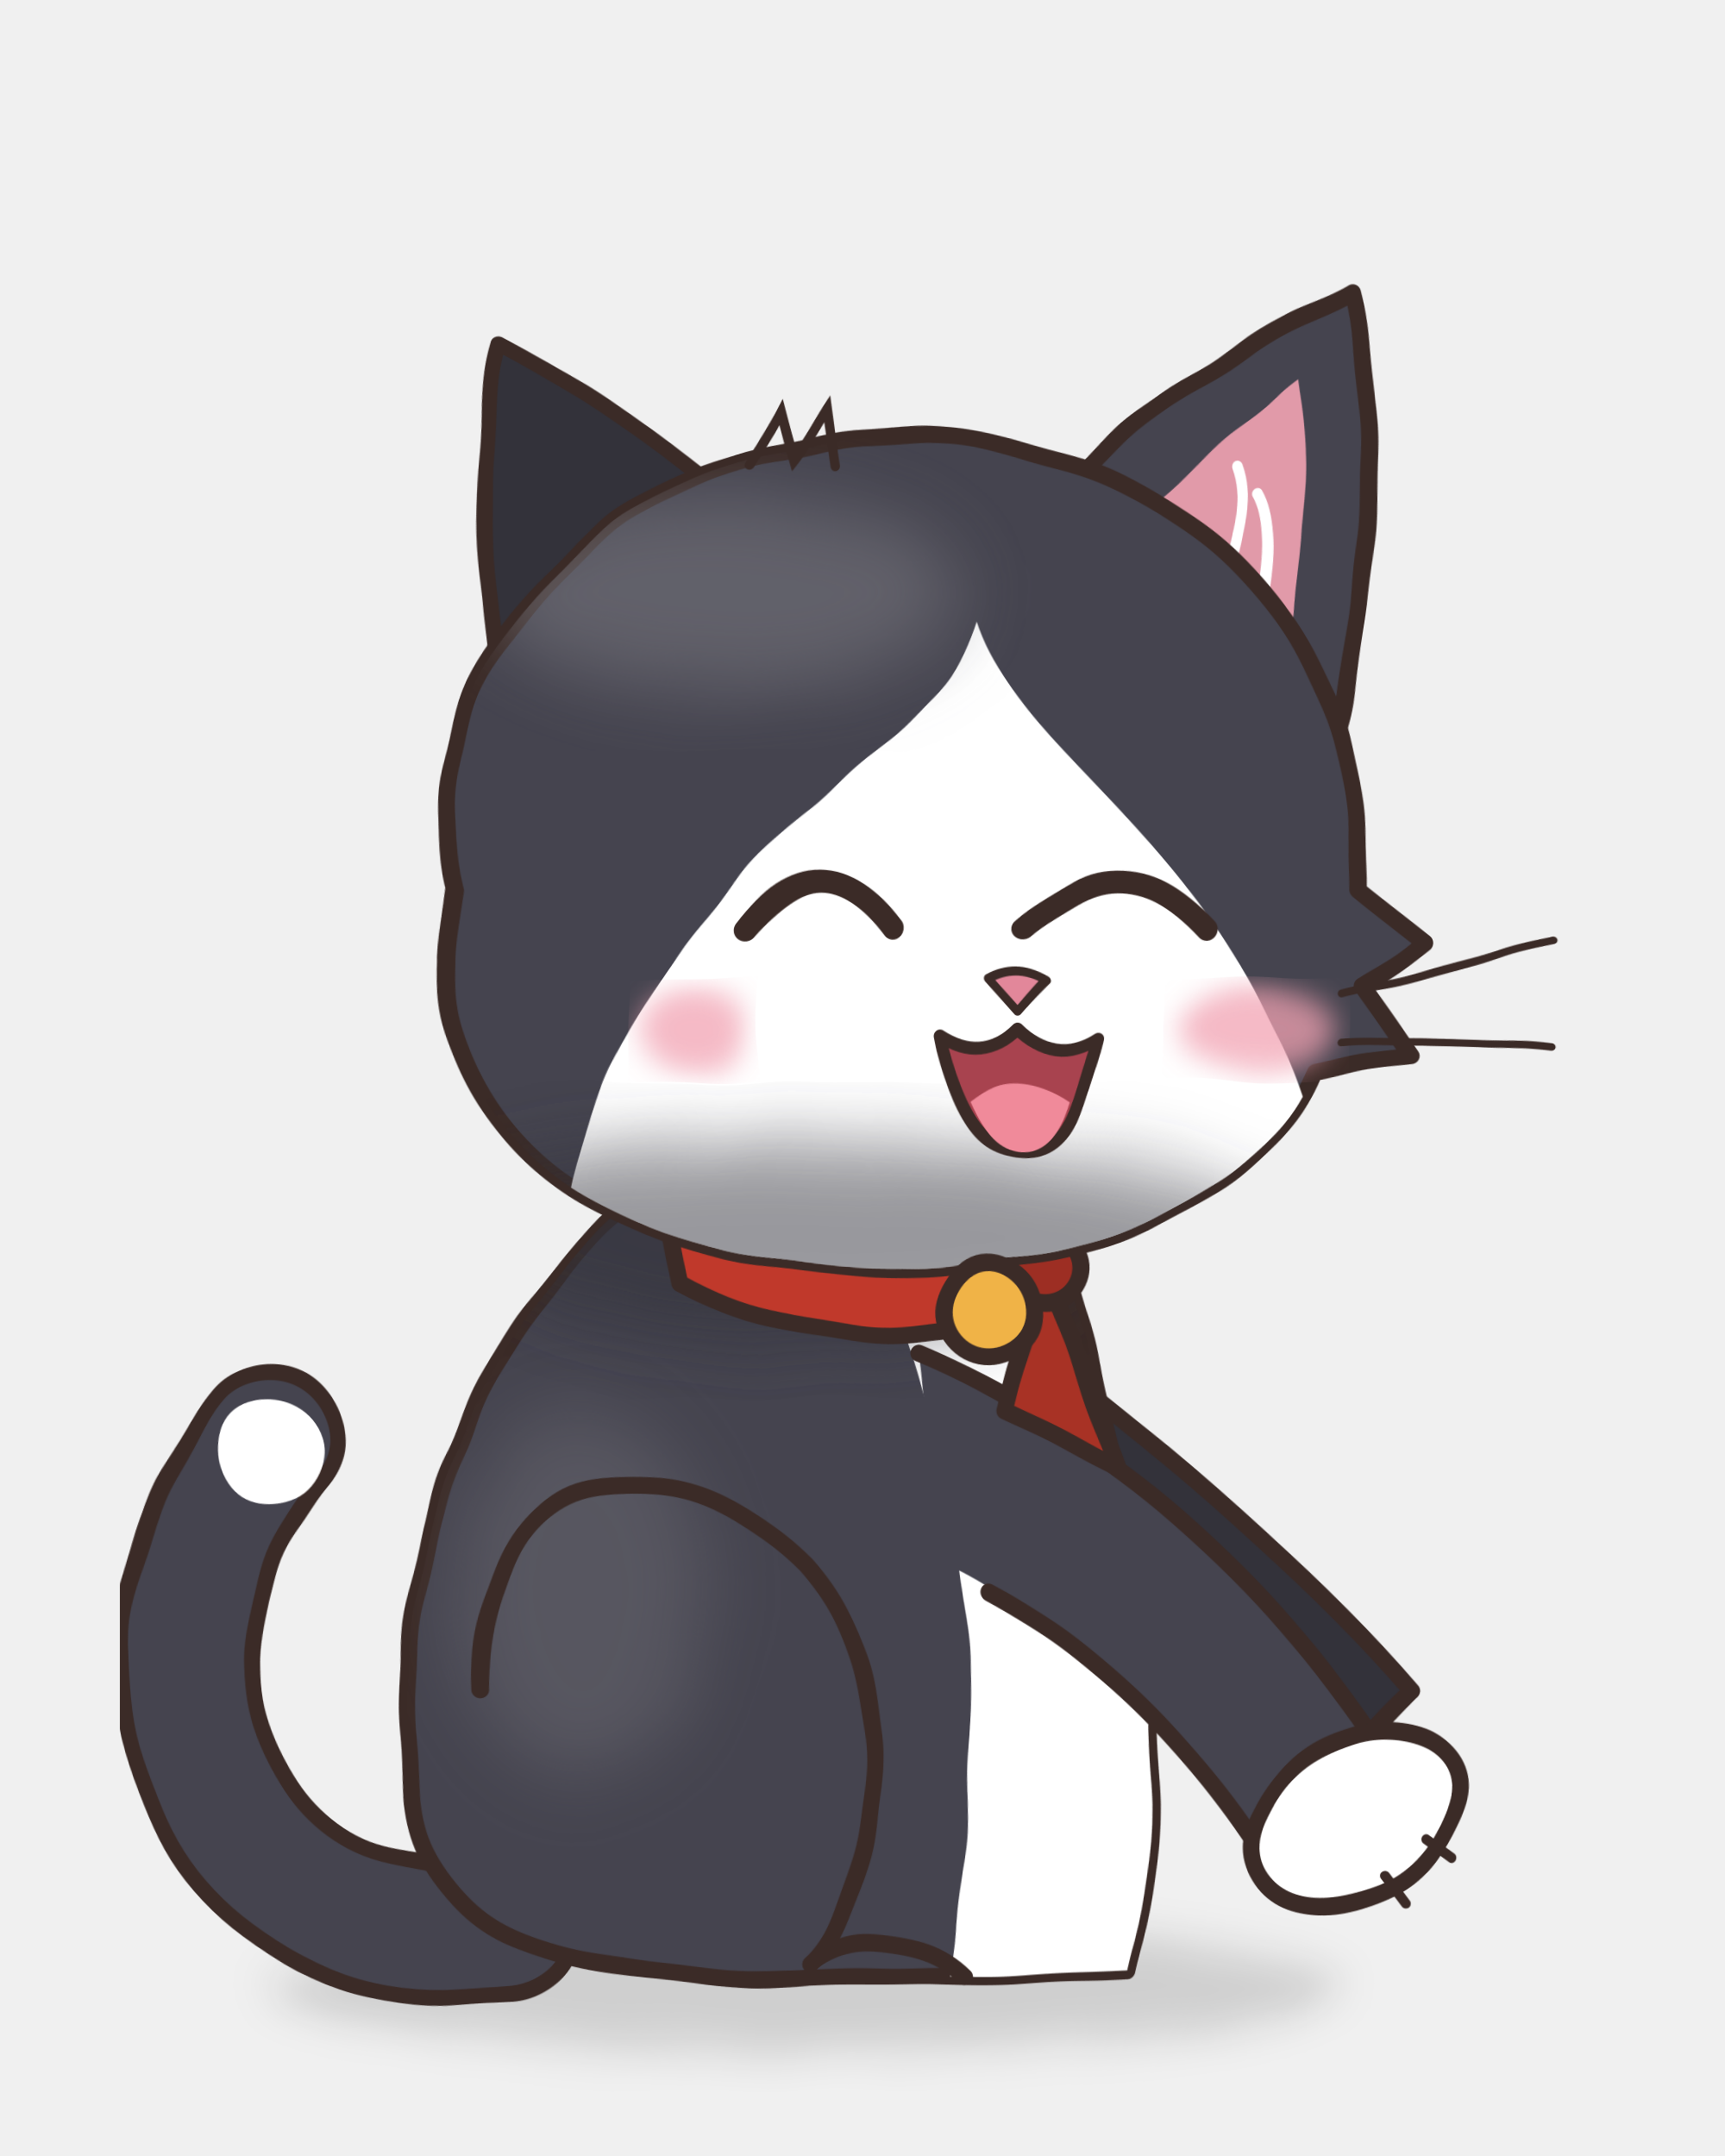
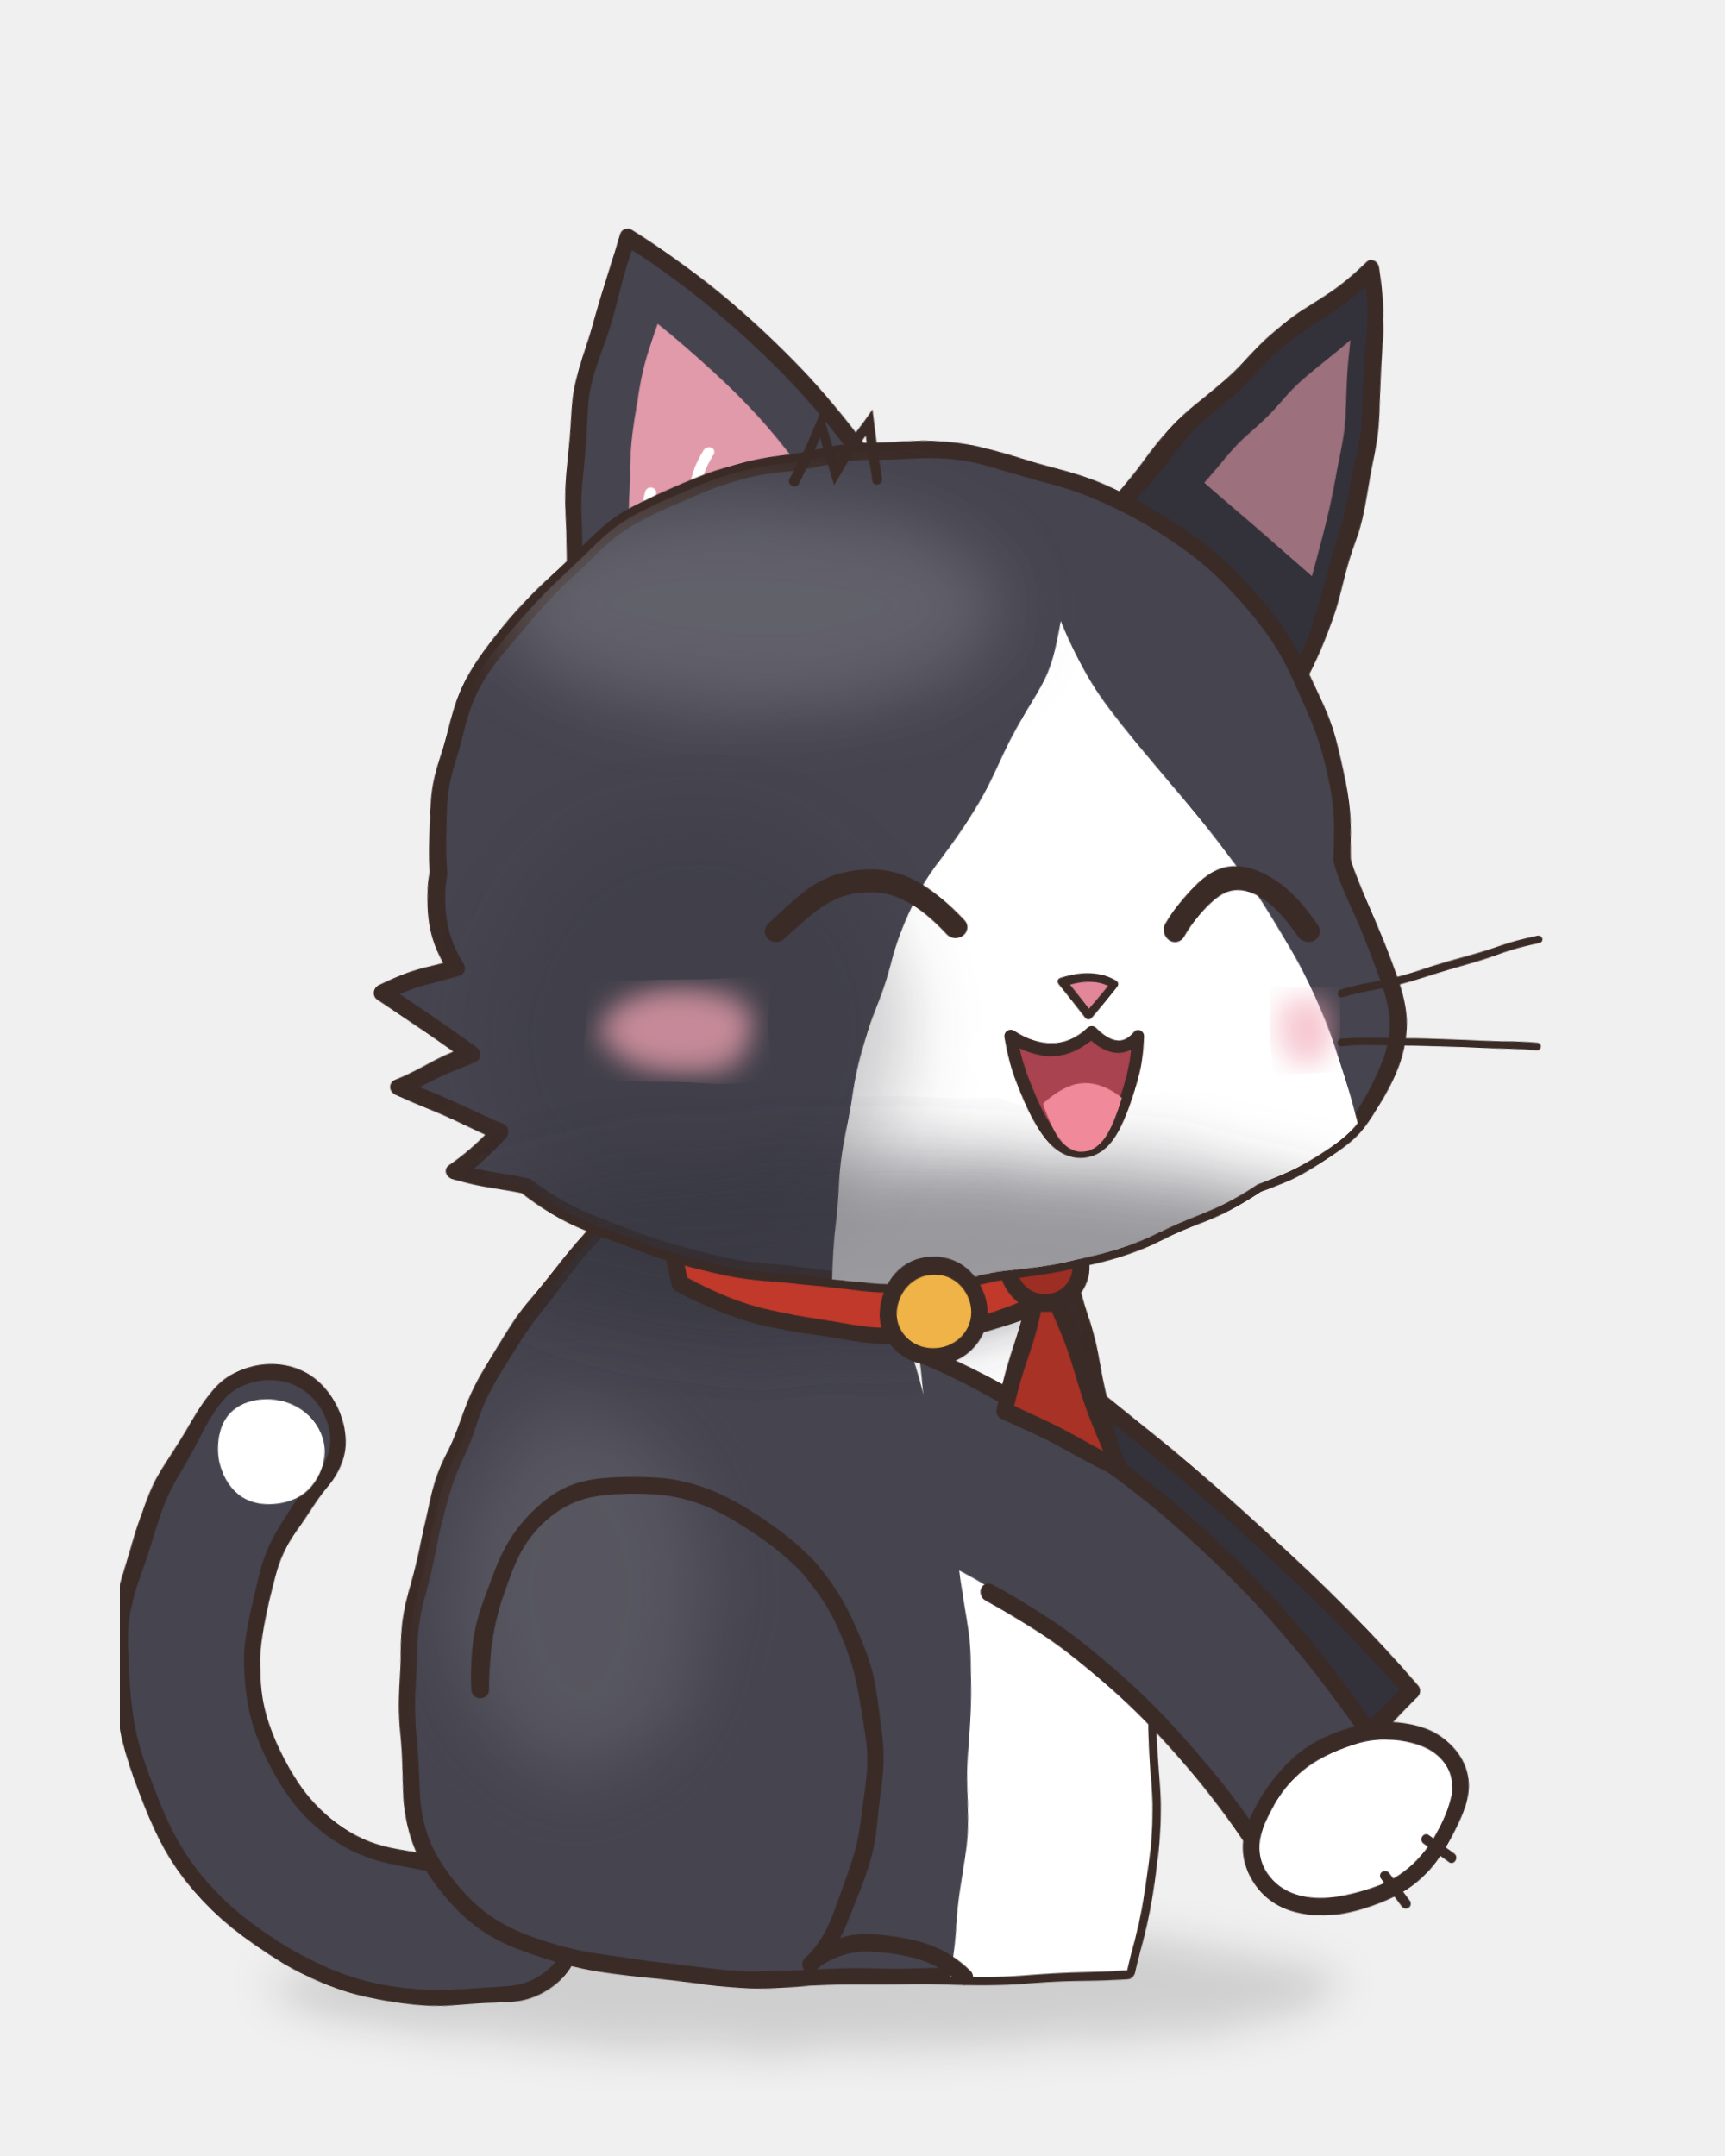
<svg xmlns="http://www.w3.org/2000/svg" viewBox="-104 -252 208 260">
  <defs>
    <filter id="ink" x="-5%" y="-5%" width="110%" height="110%">
      <feTurbulence type="fractalNoise" baseFrequency=".05" numOctaves="2" seed="3" result="n" />
      <feDisplacementMap in="SourceGraphic" in2="n" scale="2.2" />
    </filter>
    <filter id="pencil">
      <feTurbulence type="fractalNoise" baseFrequency="1.1 .35" numOctaves="2" seed="5" />
      <feColorMatrix values="0 0 0 0 .25  0 0 0 0 .2  0 0 0 0 .18  0 0 0 .22 -.02" />
      <feComposite in2="SourceGraphic" operator="in" />
    </filter>
    <filter id="blur1">
      <feGaussianBlur stdDeviation="1" />
    </filter>
    <filter id="blur2">
      <feGaussianBlur stdDeviation="2" />
    </filter>
    <filter id="blur3" x="-30%" y="-30%" width="160%" height="160%">
      <feGaussianBlur stdDeviation="3" />
    </filter>
    <filter id="blur4" x="-30%" y="-30%" width="160%" height="160%">
      <feGaussianBlur stdDeviation="5" />
    </filter>
  </defs>
  <g transform="translate(0 -150) scale(.85) translate(-120 -94)">
    <defs>
      <clipPath id="hsfoxblackhappy">
-         <path d="M62 100 C56 62 88 36 126 36 C164 36 192 62 190 100 L200 108 L191 114 L198 124 L184 126 C174 146 150 154 124 154 C98 154 74 146 64 126 C60 118 60 108 62 100 Z" />
+         <path d="M60 98 C58 60 90 38 124 38 C160 38 188 60 188 96 C190 104 196 112 196 120 C196 130 188 138 176 142 C164 150 144 156 124 156 C102 156 82 150 72 142 L62 140 L68 134 L54 128 L64 123 L52 115 L62 111 C59 106 59 102 60 98 Z" />
      </clipPath>
      <clipPath id="bsfoxblackhappy">
        <path d="M100 138 C68 150 52 194 56 228 C58 250 80 256 112 254 L158 254 C164 232 160 196 150 158 Z" />
      </clipPath>
    </defs>
    <g filter="url(#ink)">
      <ellipse cx="112" cy="256" rx="76" ry="9" fill="#000" opacity=".14" filter="url(#blur3)" />
      <path d="M70 248 C22 252 14 204 36 178" stroke="#3b2b27" stroke-width="21" fill="none" stroke-linecap="round" />
      <path d="M70 248 C22 252 14 204 36 178" stroke="#45444f" stroke-width="16.5" fill="none" stroke-linecap="round" />
      <circle cx="36" cy="180" r="7.5" fill="#ffffff" />
      <path d="M150 170 C168 184 186 200 198 214 L186 226 C174 214 158 200 146 192 Z" stroke="#3b2b27" stroke-width="2.4" stroke-linejoin="round" stroke-linecap="round" fill="#33323a" />
      <path d="M100 138 C68 150 52 194 56 228 C58 250 80 256 112 254 L158 254 C164 232 160 196 150 158 Z" stroke="#3b2b27" stroke-width="2.4" stroke-linejoin="round" stroke-linecap="round" fill="#45444f" />
      <g clip-path="url(#bsfoxblackhappy)">
        <path d="M126 140 C150 150 166 200 160 254 L132 254 C140 210 132 170 118 146Z" fill="#ffffff" />
        <ellipse cx="110" cy="150" rx="44" ry="14" fill="#33323a" opacity=".6" filter="url(#blur4)" />
        <ellipse cx="80" cy="200" rx="18" ry="26" fill="#797880" opacity=".35" filter="url(#blur4)" />
      </g>
      <path d="M66 214 C64 182 92 176 112 196 C126 212 124 240 112 252" fill="none" stroke="#3b2b27" stroke-width="2.4" stroke-linejoin="round" stroke-linecap="round" />
      <path d="M112 252 C116 248 128 248 134 254" fill="none" stroke="#3b2b27" stroke-width="2.4" stroke-linejoin="round" stroke-linecap="round" />
      <path d="M128 166 C152 176 176 196 192 220 L176 236 C164 218 148 204 132 196 Z" fill="#45444f" />
      <path d="M128 166 C152 176 176 196 192 220" fill="none" stroke="#3b2b27" stroke-width="2.4" stroke-linejoin="round" stroke-linecap="round" />
      <path d="M176 236 C164 218 150 206 138 200" fill="none" stroke="#3b2b27" stroke-width="2.4" stroke-linejoin="round" stroke-linecap="round" />
      <ellipse cx="190" cy="232" rx="16" ry="11" stroke="#3b2b27" stroke-width="2.4" stroke-linejoin="round" stroke-linecap="round" fill="#ffffff" transform="rotate(-30 190 232)" />
      <path d="M194 240 l3 4 M200 235 l4 3" stroke="#3b2b27" stroke-width="1.4" fill="none" stroke-linecap="round" />
      <path d="M92 144 Q122 160 150 148 L148 158 Q120 170 94 156 Z" stroke="#3b2b27" stroke-width="2.4" stroke-linejoin="round" stroke-linecap="round" fill="#c0392b" />
      <path d="M146 154 L156 182 L140 174 Z" stroke="#3b2b27" stroke-width="2.4" stroke-linejoin="round" stroke-linecap="round" fill="#a83225" />
      <circle cx="146" cy="154" r="5" stroke="#3b2b27" stroke-width="2.4" stroke-linejoin="round" stroke-linecap="round" fill="#9d2e23" />
-       <g transform="translate(12 6) scale(.9) translate(6 4)">
-         <path d="M60 82 C54 58 52 34 57 15 C76 25 92 37 103 49 Z" stroke="#3b2b27" stroke-width="2.4" stroke-linejoin="round" stroke-linecap="round" fill="#33323a" />
+       <path d="M154 48 C166 34 180 20 192 12 C194 32 190 52 182 70 Z" stroke="#3b2b27" stroke-width="2.4" stroke-linejoin="round" stroke-linecap="round" fill="#33323a" />
+       <path d="M168 42 C176 34 184 27 189 22 C189 34 187 46 184 56 Z" fill="#f2a3b3" opacity=".55" />
+       <path d="M80 72 C77 50 79 28 87 8 C103 18 117 32 126 48 Z" stroke="#3b2b27" stroke-width="2.4" stroke-linejoin="round" stroke-linecap="round" fill="#45444f" />
+       <path d="M88 62 C86 46 87 32 91 20 C101 28 109 36 116 48 Z" fill="#f2a3b3" opacity=".9" />
+       <path d="M96 54 q-1 -10 2 -16 M102 56 q0 -9 4 -13 M91 56 q-2 -8 -1 -12" stroke="#fff" stroke-width="1.6" fill="none" stroke-linecap="round" />
+       <path d="M60 98 C58 60 90 38 124 38 C160 38 188 60 188 96 C190 104 196 112 196 120 C196 130 188 138 176 142 C164 150 144 156 124 156 C102 156 82 150 72 142 L62 140 L68 134 L54 128 L64 123 L52 115 L62 111 C59 106 59 102 60 98 Z" stroke="#3b2b27" stroke-width="2.4" stroke-linejoin="round" stroke-linecap="round" fill="#45444f" />
+       <g clip-path="url(#hsfoxblackhappy)">
+         <path d="M148.031 62 C156.031 86 192.031 98 194.031 162 L116.031 162 C114.031 104 142.031 88 148.031 62 Z" fill="#ffffff" />
+         <ellipse cx="104" cy="60" rx="36" ry="15" fill="#797880" opacity=".55" filter="url(#blur4)" />
+         <ellipse cx="96" cy="120" rx="30" ry="30" fill="#33323a" opacity=".25" filter="url(#blur4)" />
+         <ellipse cx="124" cy="152" rx="70" ry="14" fill="#33323a" opacity=".5" filter="url(#blur4)" />
      </g>
+       <path d="M110 42 l4 -8 l2 7 l5 -7 l1 8" stroke="#3b2b27" stroke-width="1.4" fill="none" stroke-linecap="round" />
+       <path d="M107.65 106 Q120.65 92 133.65 106" stroke="#3b2b27" fill="none" stroke-linecap="round" stroke-linejoin="round" stroke-width="3.2" />
+       <path d="M164.329 106 Q173.737 92 183.146 106" stroke="#3b2b27" fill="none" stroke-linecap="round" stroke-linejoin="round" stroke-width="3.2" />
+       <ellipse cx="93.954" cy="120" rx="11" ry="6" fill="#f2a3b3" opacity=".75" filter="url(#blur2)" />
+       <ellipse cx="182.868" cy="120" rx="4" ry="5" fill="#f2a3b3" opacity=".6" filter="url(#blur2)" />
+       <ellipse cx="144.031" cy="124" rx="9" ry="6.5" fill="#ffffff" opacity=".9" />
+       <ellipse cx="158.031" cy="124" rx="6" ry="6" fill="#ffffff" opacity=".9" />
+       <path d="M148.031 113 Q152.031 111 155.031 113 L151.531 117.5 Z" fill="#e2879a" stroke="#3b2b27" stroke-width="1.2" stroke-linejoin="round" />
+       <path d="M141.031 121 Q147.031 125 152.031 120 Q156.031 124 159.031 121 Q158.031 137 151.031 137 Q144.031 137 141.031 121 Z" fill="#a8434f" stroke="#3b2b27" stroke-width="1.8" stroke-linejoin="round" />
+       <path d="M145.031 130 Q151.031 125 157.031 130 Q155.031 137 151.031 137 Q147.031 137 145.031 130 Z" fill="#f08a9a" />
+       <path d="M188 115 q14 -3.2 28 -7.6" stroke="#3b2b27" stroke-width="1.1" fill="none" stroke-linecap="round" />
+       <path d="M188 122 q14 -0.4 28 0.8" stroke="#3b2b27" stroke-width="1.1" fill="none" stroke-linecap="round" />
      <g transform="translate(6 0)">
-         <path d="M 180 82 C 186 58 188 34 183 15 C 164 25 148 37 137 49 Z" stroke="#3b2b27" stroke-width="2.4" stroke-linejoin="round" stroke-linecap="round" fill="#45444f" />
-         <path d="M 173 72 C 177 54 178 40 176 28 C 165 36 156 44 148 52 Z" fill="#f2a3b3" opacity=".9" />
-         <path d="M166 56 q3 -10 1 -16 M171 58 q2 -9 -1 -14" stroke="#fff" stroke-width="1.6" fill="none" stroke-linecap="round" />
-       </g>
-       <path d="M62 100 C56 62 88 36 126 36 C164 36 192 62 190 100 L200 108 L191 114 L198 124 L184 126 C174 146 150 154 124 154 C98 154 74 146 64 126 C60 118 60 108 62 100 Z" stroke="#3b2b27" stroke-width="2.4" stroke-linejoin="round" stroke-linecap="round" fill="#45444f" />
-       <g clip-path="url(#hsfoxblackhappy)">
-         <path d="M136 62 C144 86 184 98 188 160 L76 160 C80 98 128 86 136 62 Z" fill="#ffffff" />
-         <ellipse cx="100" cy="58" rx="34" ry="14" fill="#797880" opacity=".55" filter="url(#blur4)" />
-         <ellipse cx="110" cy="150" rx="70" ry="14" fill="#33323a" opacity=".5" filter="url(#blur4)" />
-       </g>
-       <path d="M104 40 l4 -8 l2 7 l5 -7 l1 8" stroke="#3b2b27" stroke-width="1.4" fill="none" stroke-linecap="round" />
-       <path d="M103.34 106 Q114 92 124.66 106" stroke="#3b2b27" fill="none" stroke-linecap="round" stroke-linejoin="round" stroke-width="3.2" />
-       <path d="M143.0 106 Q156 92 169.0 106" stroke="#3b2b27" fill="none" stroke-linecap="round" stroke-linejoin="round" stroke-width="3.2" />
-       <ellipse cx="96" cy="120" rx="7.7" ry="6" fill="#f2a3b3" opacity=".75" filter="url(#blur2)" />
-       <ellipse cx="176" cy="120" rx="11" ry="6" fill="#f2a3b3" opacity=".75" filter="url(#blur2)" />
-       <path d="M138 113 Q142 111 146 113 L142 117.5 Z" fill="#e2879a" stroke="#3b2b27" stroke-width="1.2" stroke-linejoin="round" />
-       <path d="M131 121 Q137 125 142 120 Q147 125 153 121 Q150 137 142 137 Q134 137 131 121 Z" fill="#a8434f" stroke="#3b2b27" stroke-width="1.8" stroke-linejoin="round" />
-       <path d="M135 130 Q142 125 149 130 Q146 137 142 137 Q138 137 135 130 Z" fill="#f08a9a" />
-       <path d="M188 115 q16 -3.2 30 -7.6" stroke="#3b2b27" stroke-width="1.1" fill="none" stroke-linecap="round" />
-       <path d="M188 122 q16 -0.4 30 0.8" stroke="#3b2b27" stroke-width="1.1" fill="none" stroke-linecap="round" />
-       <g transform="translate(14 0)">
        <circle cx="124" cy="160" r="6.5" stroke="#3b2b27" stroke-width="2.4" stroke-linejoin="round" stroke-linecap="round" fill="#f0b347" />
      </g>
    </g>
  </g>
</svg>
